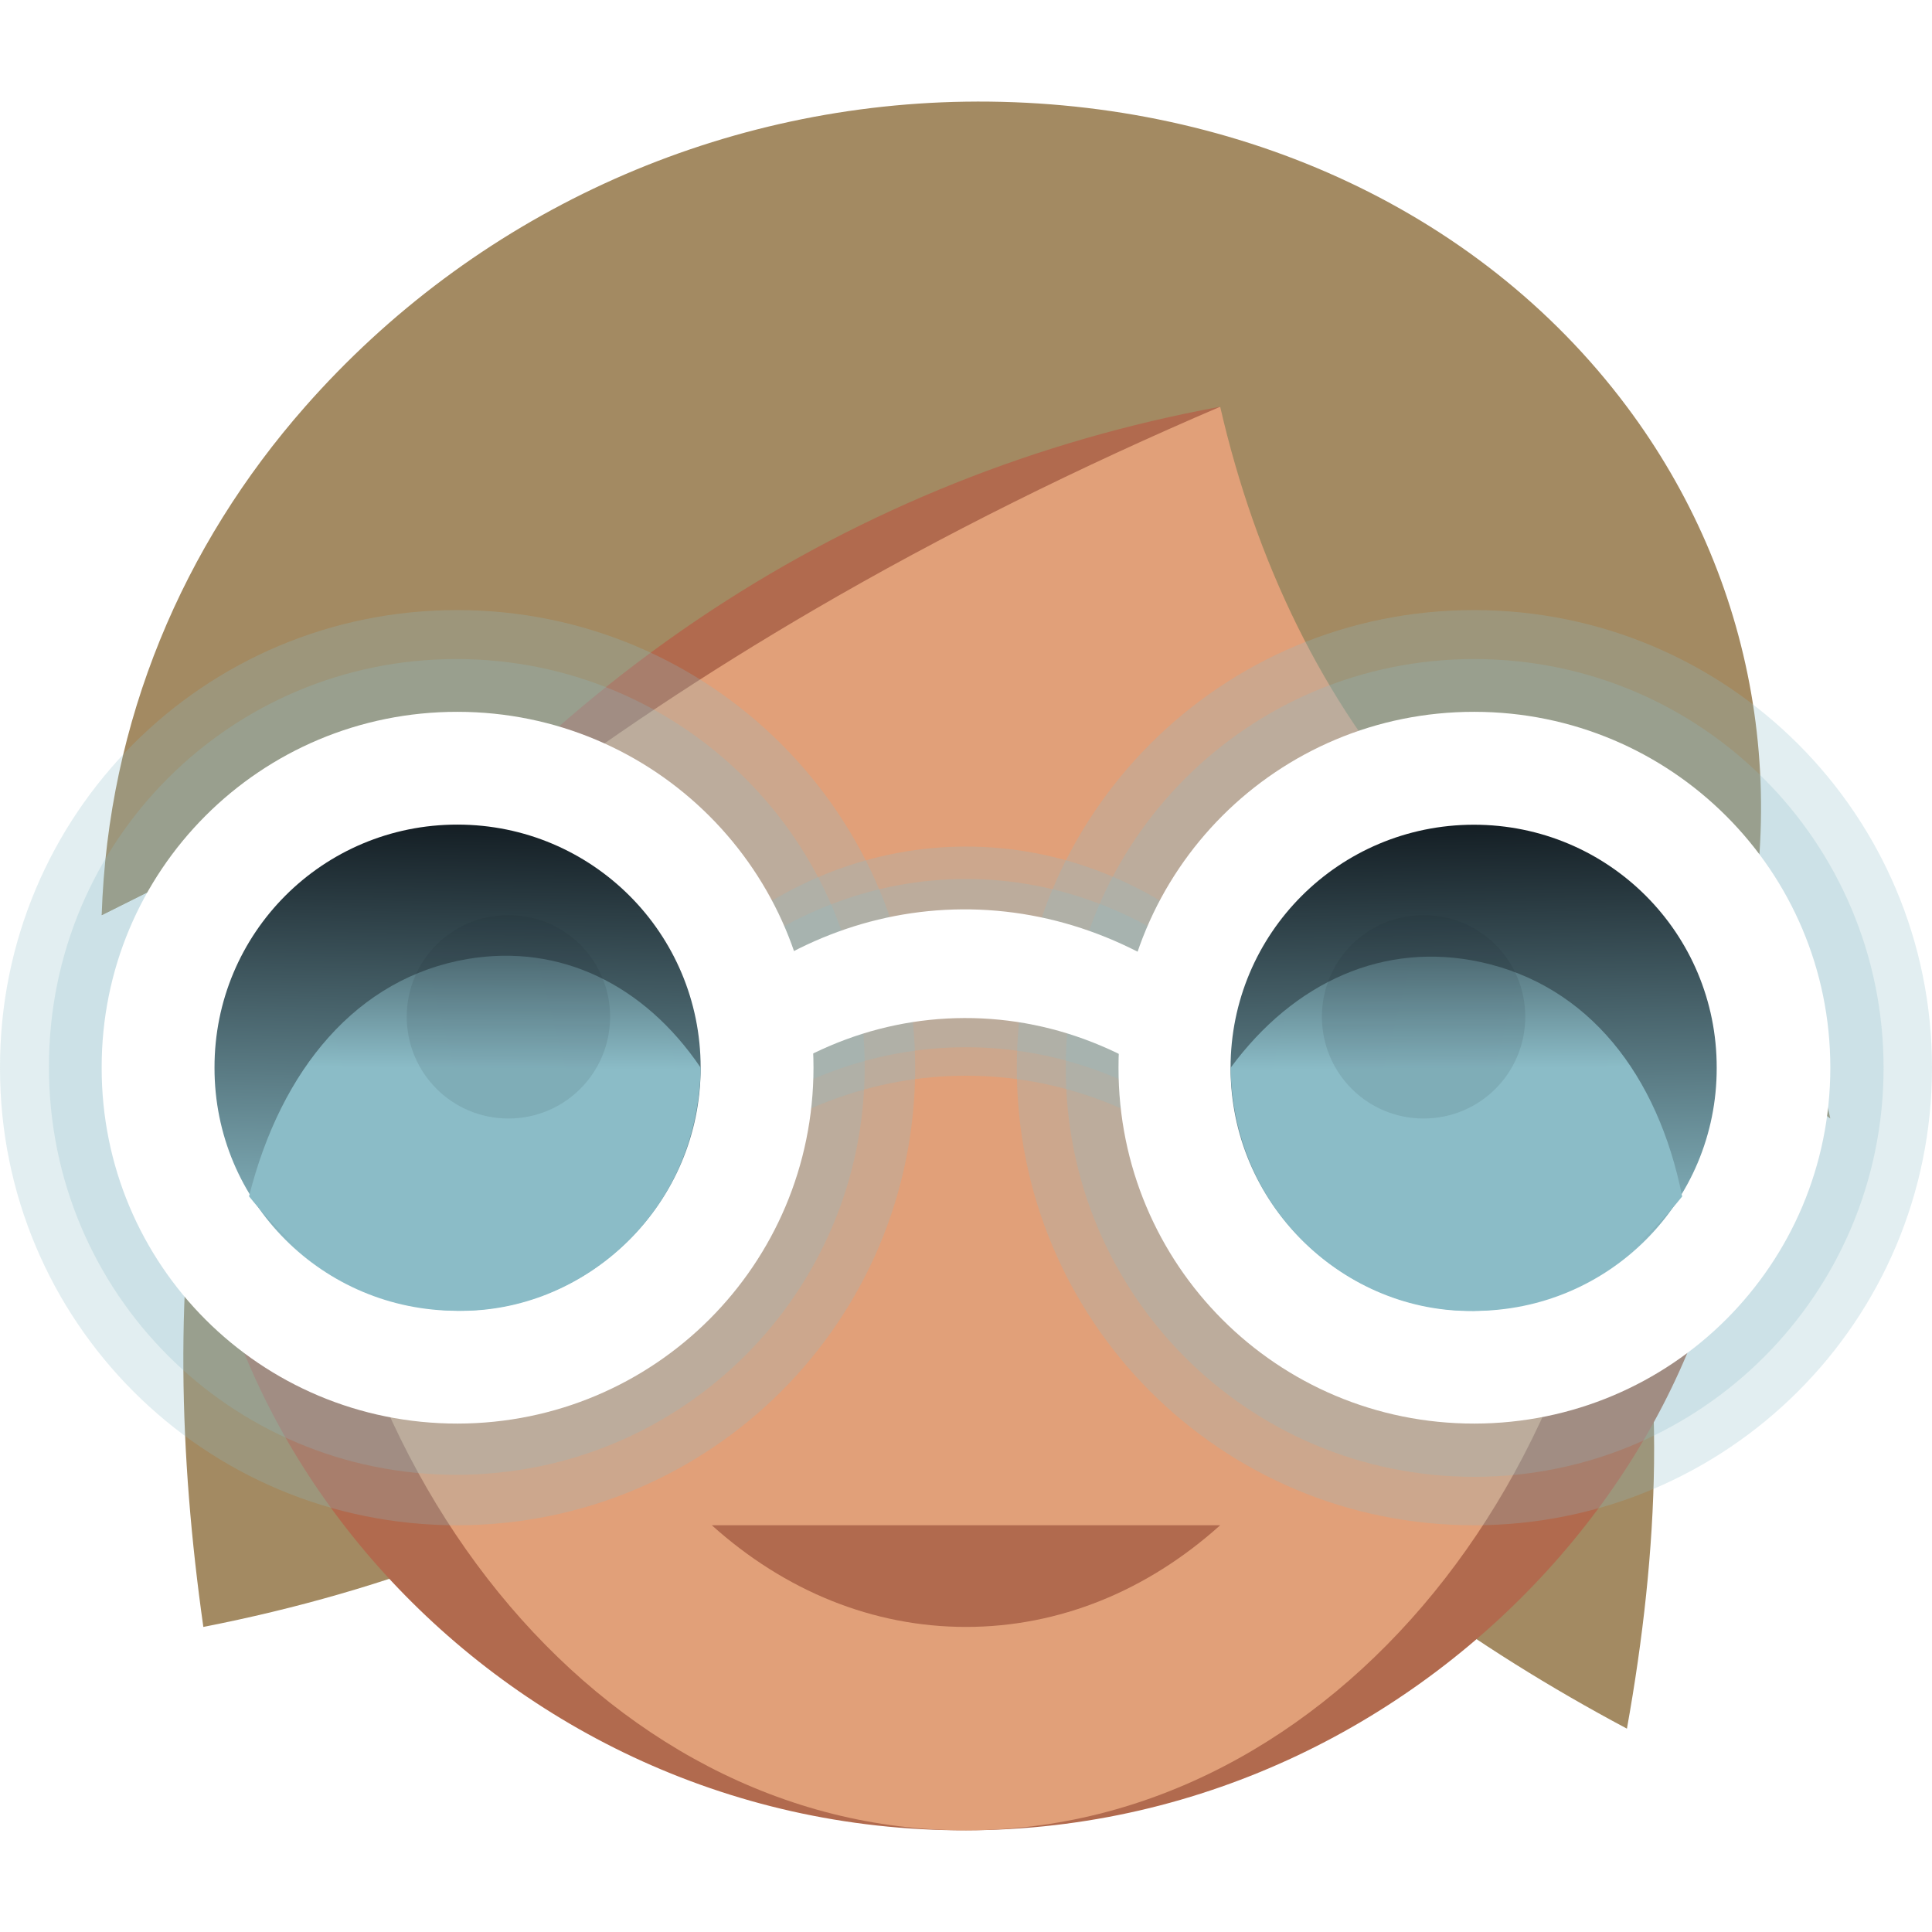
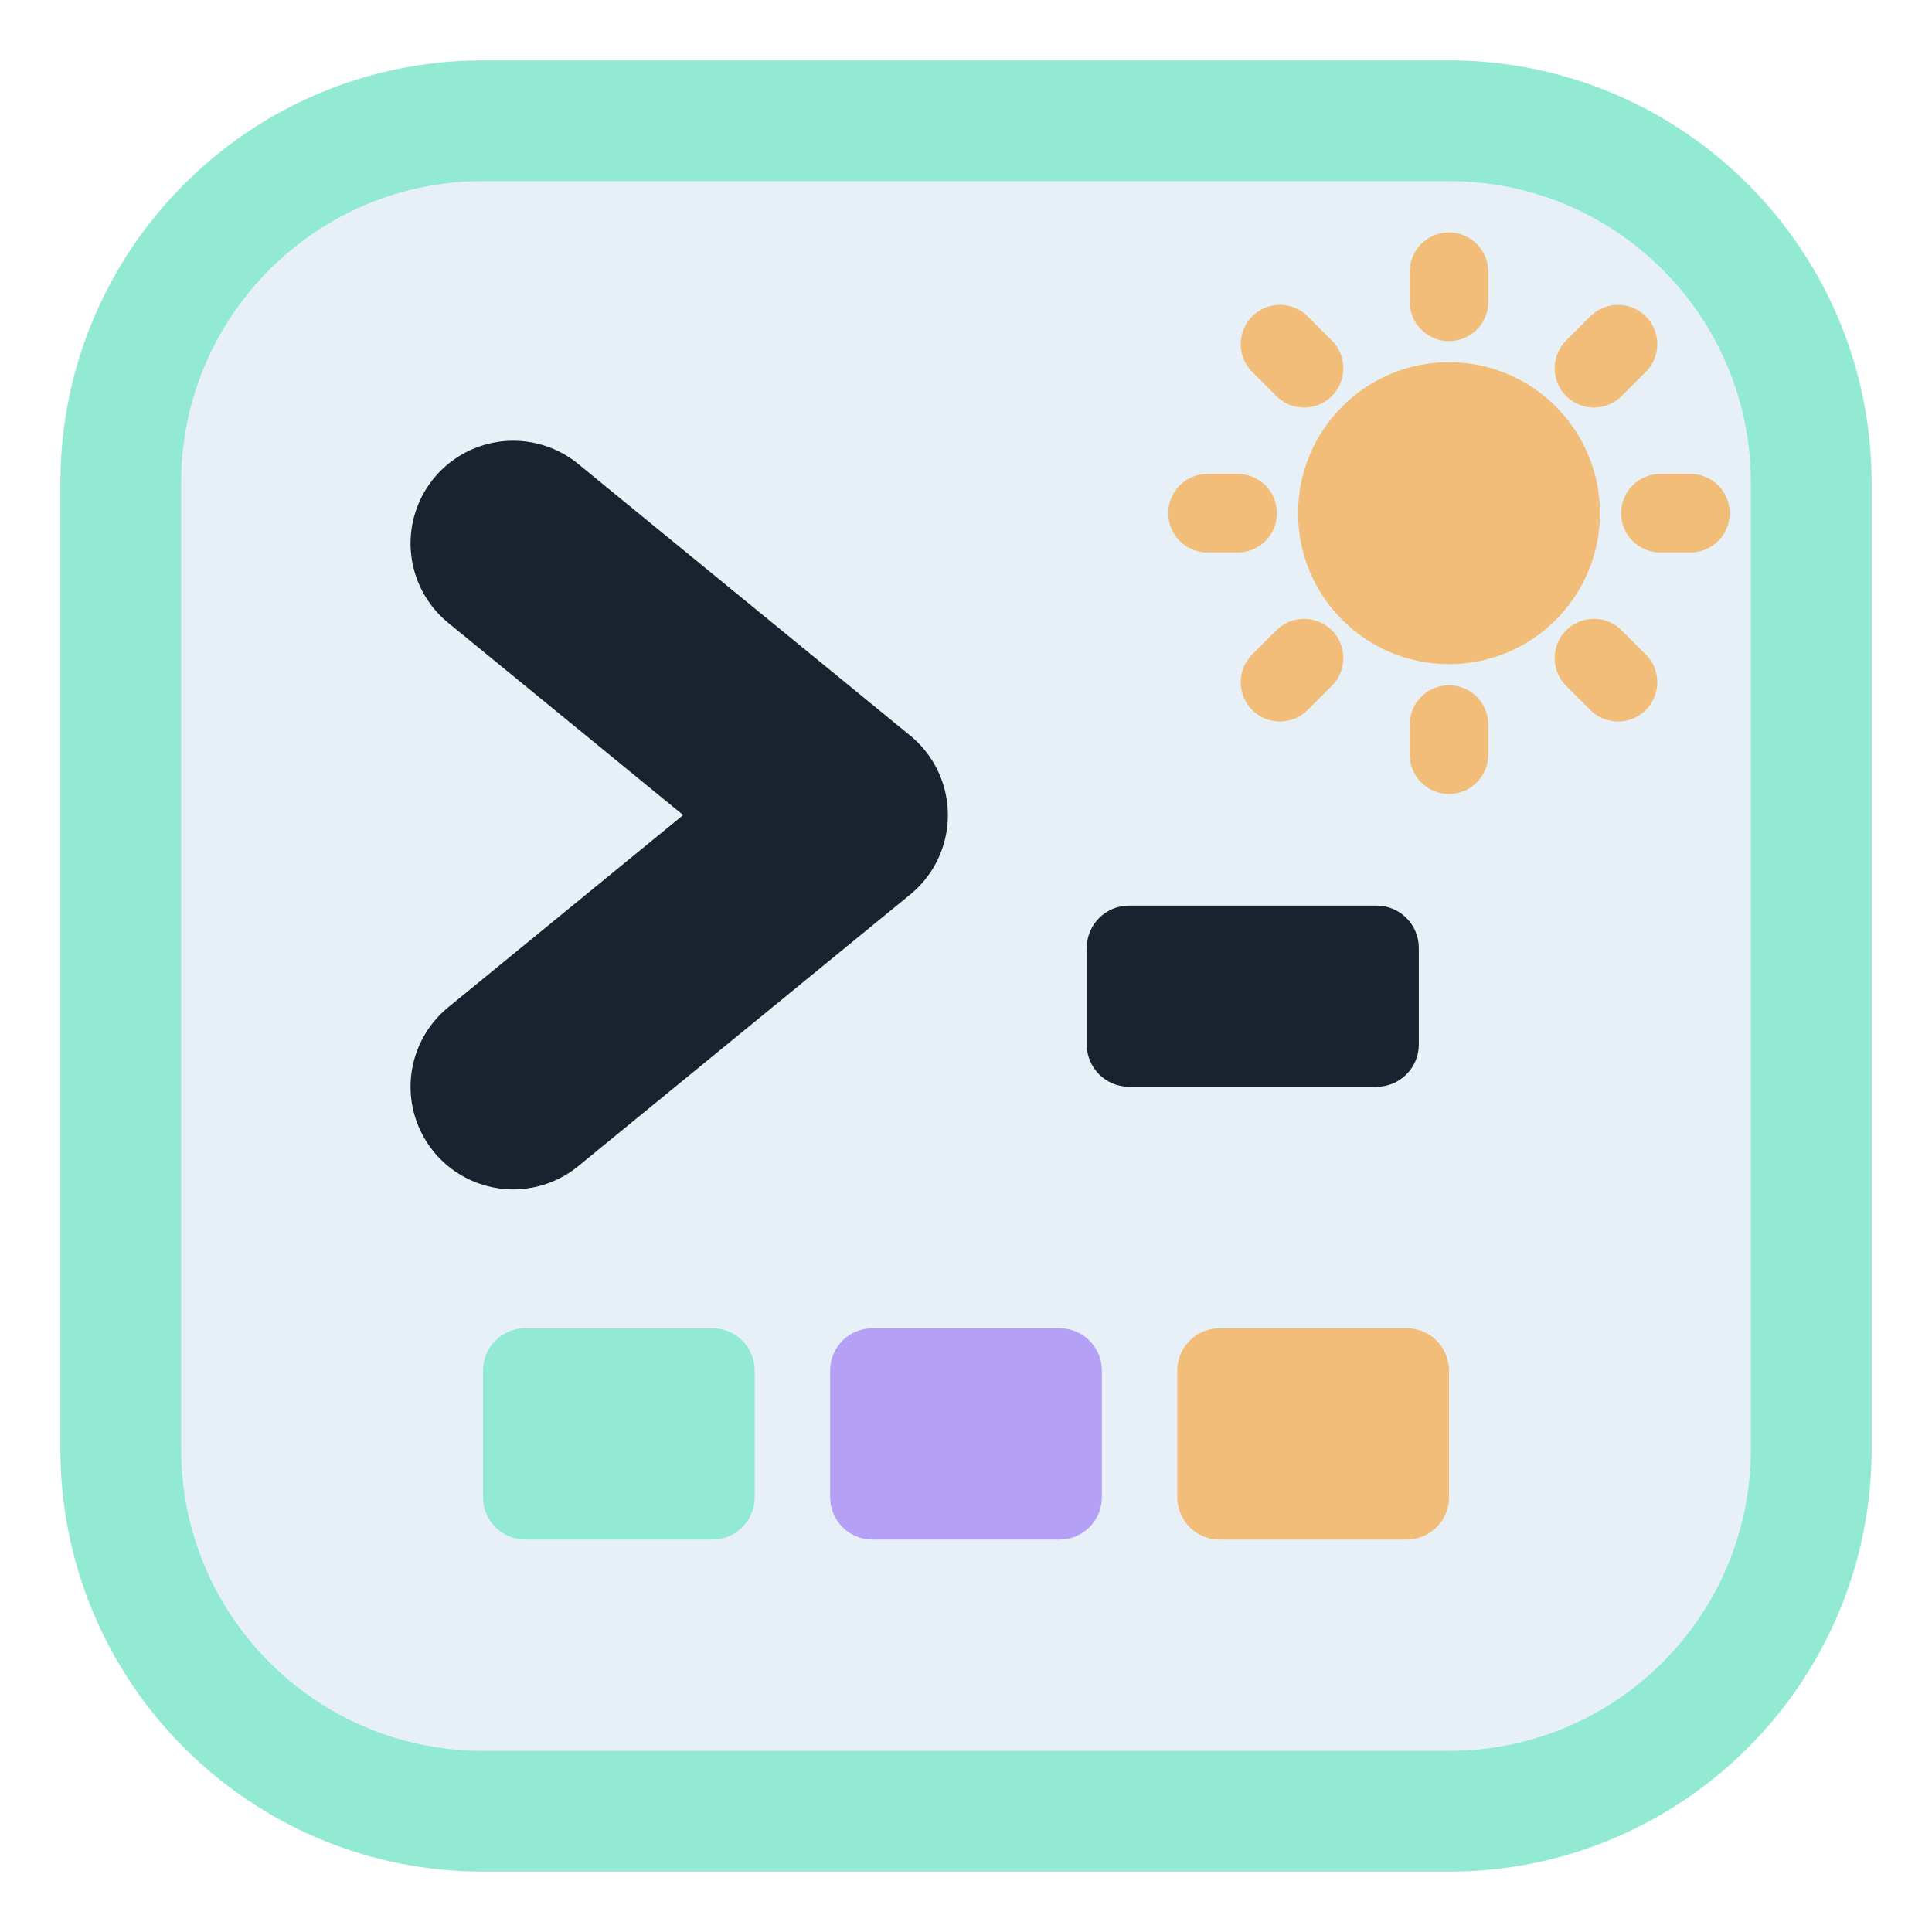
<svg xmlns="http://www.w3.org/2000/svg" viewBox="0 0 32 32">
-   <defs>
-     <linearGradient x1="7.579" y1="13.474" x2="7.433" y2="20.898" id="gradient8402" gradientUnits="userSpaceOnUse">
-       <stop offset="0%" stop-color="rgb(20,30,36)" />
-       <stop offset="100%" stop-color="rgb(225,160,121)" />
-     </linearGradient>
-     <linearGradient x1="7.579" y1="13.474" x2="7.55" y2="17.696" id="gradient8403" gradientUnits="userSpaceOnUse">
-       <stop offset="0%" stop-color="rgb(20,30,36)" />
-       <stop offset="100%" stop-color="rgb(225,160,121)" />
-     </linearGradient>
-     <linearGradient x1="24.408" y1="13.476" x2="24.554" y2="20.901" id="gradient8404" gradientUnits="userSpaceOnUse">
-       <stop offset="0%" stop-color="rgb(20,30,36)" />
-       <stop offset="100%" stop-color="rgb(225,160,121)" />
-     </linearGradient>
-     <linearGradient x1="24.408" y1="13.476" x2="24.437" y2="17.698" id="gradient8405" gradientUnits="userSpaceOnUse">
-       <stop offset="0%" stop-color="rgb(20,30,36)" />
-       <stop offset="100%" stop-color="rgb(225,160,121)" />
-     </linearGradient>
-     <linearGradient x1="7.579" y1="13.658" x2="7.439" y2="20.758" id="gradient8409" gradientUnits="userSpaceOnUse">
-       <stop offset="0%" stop-color="rgb(20,30,36)" />
-       <stop offset="100%" stop-color="rgb(139,188,199)" />
-     </linearGradient>
-     <linearGradient x1="7.579" y1="13.658" x2="7.551" y2="17.696" id="gradient8410" gradientUnits="userSpaceOnUse">
-       <stop offset="0%" stop-color="rgb(20,30,36)" />
-       <stop offset="100%" stop-color="rgb(139,188,199)" />
-     </linearGradient>
-     <linearGradient x1="24.408" y1="13.66" x2="24.547" y2="20.76" id="gradient8411" gradientUnits="userSpaceOnUse">
-       <stop offset="0%" stop-color="rgb(20,30,36)" />
-       <stop offset="100%" stop-color="rgb(139,188,199)" />
-     </linearGradient>
-     <linearGradient x1="24.408" y1="13.66" x2="24.436" y2="17.698" id="gradient8412" gradientUnits="userSpaceOnUse">
-       <stop offset="0%" stop-color="rgb(20,30,36)" />
-       <stop offset="100%" stop-color="rgb(139,188,199)" />
-     </linearGradient>
-   </defs>
-   <g>
-     <path d="M3.368,26.947 C6.421,26.35 9.296,25.255 11.79,23.579 C13.772,22.246 15.503,20.56 16.842,18.526 C17.672,20.406 18.829,22.088 20.21,23.579 C22.099,25.617 24.413,27.282 26.947,28.632 C27.478,25.678 27.614,22.677 26.947,20.21 C26.607,18.95 26.081,17.82 25.263,16.842 C25.818,16.711 26.375,16.726 26.947,16.842 C28.067,17.069 29.24,17.723 30.316,18.526 C29.926,16.781 29.354,15.098 28.632,13.474 C27.415,10.738 25.879,8.207 23.579,6.737 C21.227,5.234 18.214,4.877 15.158,5.053 C12.782,5.189 10.456,5.618 8.421,6.737 C5.393,8.402 3.128,11.486 1.684,15.158 L5.053,13.474 C4.213,15.061 3.68,16.762 3.368,18.526 C2.89,21.236 2.964,24.101 3.368,26.947 Z" fill="rgb(163,138,98)" opacity="1" />
-     <path d="M28.632,16.842 C29.789,23.04 23.951,30.302 16,30.316 C7.982,30.329 2.27,23.148 3.368,16.842 C5.644,3.771 26.414,3.705 28.632,16.842 Z" fill="rgb(177,106,78)" opacity="1" />
-     <path d="M26.947,16.842 C26.976,24.298 22.046,30.315 16,30.316 C9.944,30.317 5.053,24.295 5.053,16.842 C5.053,9.389 9.944,3.367 16,3.368 C22.046,3.37 26.976,9.386 26.947,16.842 Z" fill="rgb(225,160,121)" opacity="1" />
-     <path d="M20.21,6.737 C17.896,7.728 15.64,8.841 13.474,10.105 C11.725,11.126 10.034,12.243 8.421,13.474 C8.663,11.669 9.228,9.963 10.105,8.421 C10.95,6.936 12.032,5.625 13.474,5.053 C15.547,4.229 18.092,4.906 20.21,6.737 Z" fill="rgb(177,106,78)" opacity="1" />
-     <path d="M11.79,25.263 L20.21,25.263 C18.998,26.353 17.54,26.947 16,26.947 C14.46,26.947 13.002,26.353 11.79,25.263 Z" fill="rgb(177,106,78)" opacity="1" />
-     <path d="M28.632,16.842 C26.649,16.158 24.94,14.985 23.579,13.474 C21.908,11.62 20.798,9.295 20.21,6.737 C17.166,7.296 14.321,8.442 11.79,10.105 C9.132,11.851 6.863,14.137 5.053,16.842 L5.053,13.474 L1.684,15.158 C1.79,11.933 3.033,9.032 5.053,6.737 C7.841,3.568 11.805,1.747 15.991,1.684 C20.337,1.619 24.455,3.404 26.947,6.737 C29.048,9.546 29.769,13.196 28.632,16.842 Z" fill="rgb(163,138,98)" opacity="1" />
-     <path d="M0,0 L32,0 L32,32 L0,32 L0,0 Z" fill="transparent" opacity="1" />
-   </g>
-   <g>
-     <path d="M11.79,15.63 C13.018,14.587 14.472,14.022 16,14.022 C17.527,14.022 18.982,14.587 20.21,15.63 L20.21,19.368 C18.97,18.36 17.518,17.817 16,17.817 C14.482,17.817 13.03,18.36 11.79,19.368 L11.79,15.63 Z" fill="rgb(139,188,199)" opacity="0.25" />
-     <path d="M11.79,16.168 C13.018,15.124 14.472,14.559 16,14.559 C17.527,14.559 18.982,15.124 20.21,16.168 L20.21,18.897 C18.97,17.889 17.518,17.346 16,17.346 C14.482,17.346 13.03,17.889 11.79,18.897 L11.79,16.168 Z" fill="rgb(139,188,199)" opacity="0.25" />
-     <path d="M0,17.684 C-0.006,13.49 3.375,10.101 7.579,10.105 C11.772,10.11 15.158,13.492 15.158,17.684 C15.158,21.876 11.772,25.259 7.579,25.263 C3.375,25.268 -0.006,21.878 0,17.684 Z" fill="rgb(139,188,199)" opacity="0.25" />
-     <path d="M0.811,17.671 C0.805,13.933 3.819,10.912 7.566,10.916 C11.303,10.92 14.322,13.935 14.322,17.671 C14.322,21.408 11.303,24.423 7.566,24.427 C3.819,24.431 0.805,21.41 0.811,17.671 Z" fill="rgb(139,188,199)" opacity="0.25" />
-     <path d="M16.842,17.684 C16.836,13.49 20.218,10.101 24.421,10.105 C28.614,10.11 32,13.492 32,17.684 C32,21.876 28.614,25.259 24.421,25.263 C20.218,25.268 16.836,21.878 16.842,17.684 Z" fill="rgb(139,188,199)" opacity="0.25" />
-     <path d="M17.653,17.688 C17.647,13.941 20.669,10.912 24.425,10.916 C28.172,10.92 31.198,13.943 31.198,17.688 C31.198,21.434 28.172,24.457 24.425,24.461 C20.669,24.465 17.647,21.436 17.653,17.688 Z" fill="rgb(139,188,199)" opacity="0.25" />
-   </g>
-   <g>
-     <path d="M3.368,17.684 C3.365,15.354 5.244,13.471 7.579,13.474 C9.908,13.476 11.79,15.355 11.79,17.684 C11.79,20.013 9.908,21.892 7.579,21.895 C5.244,21.897 3.365,20.014 3.368,17.684 Z" fill="url(#gradient8402)" opacity="1" />
-     <path d="M11.79,17.684 C11.769,18.866 11.306,19.927 10.521,20.699 C9.732,21.474 8.67,21.913 7.579,21.895 C6.214,21.871 4.933,21.128 3.966,19.912 C4.52,17.711 5.839,16.124 7.758,15.801 C9.343,15.534 10.808,16.235 11.79,17.684 Z" fill="url(#gradient8403)" opacity="1" />
-     <path d="M28.618,17.686 C28.622,15.357 26.743,13.473 24.408,13.476 C22.078,13.479 20.197,15.358 20.197,17.686 C20.197,20.015 22.078,21.895 24.408,21.897 C26.743,21.9 28.622,20.017 28.618,17.686 Z" fill="url(#gradient8404)" opacity="1" />
-     <path d="M20.197,17.686 C20.218,18.869 20.681,19.929 21.466,20.701 C22.255,21.476 23.316,21.916 24.408,21.897 C25.773,21.874 27.054,21.13 28.02,19.915 C27.599,17.807 26.396,16.26 24.531,15.855 C22.86,15.492 21.298,16.193 20.197,17.686 Z" fill="url(#gradient8405)" opacity="1" />
-     <path d="M11.79,16.675 C12.992,15.636 14.427,15.073 15.932,15.062 C17.478,15.051 18.957,15.622 20.21,16.675 L20.21,18.637 C19.007,17.488 17.536,16.857 15.971,16.862 C14.424,16.867 12.971,17.495 11.79,18.637 L11.79,16.675 Z" fill="rgb(255,255,255)" opacity="1" />
-     <path d="M1.684,17.684 C1.679,14.422 4.309,11.786 7.579,11.79 C10.84,11.793 13.474,14.424 13.474,17.684 C13.474,20.945 10.84,23.575 7.579,23.579 C4.309,23.582 1.679,20.946 1.684,17.684 Z" fill="rgb(255,255,255)" opacity="1" />
-     <path d="M18.526,17.684 C18.522,14.422 21.152,11.786 24.421,11.79 C27.682,11.793 30.316,14.424 30.316,17.684 C30.316,20.945 27.682,23.575 24.421,23.579 C21.152,23.582 18.522,20.946 18.526,17.684 Z" fill="rgb(255,255,255)" opacity="1" />
-     <path d="M3.553,17.684 C3.549,15.456 5.346,13.655 7.579,13.658 C9.806,13.66 11.605,15.457 11.605,17.684 C11.605,19.911 9.806,21.708 7.579,21.711 C5.346,21.713 3.549,19.912 3.553,17.684 Z" fill="url(#gradient8409)" opacity="1" />
-     <path d="M11.605,17.684 C11.586,18.815 11.143,19.829 10.392,20.567 C9.637,21.308 8.623,21.729 7.579,21.711 C6.274,21.688 5.049,20.977 4.125,19.815 C4.654,17.71 5.915,16.192 7.75,15.883 C9.266,15.628 10.667,16.299 11.605,17.684 Z" fill="url(#gradient8410)" opacity="1" />
-     <path d="M28.434,17.687 C28.438,15.458 26.641,13.658 24.408,13.66 C22.18,13.663 20.382,15.46 20.382,17.687 C20.382,19.914 22.18,21.71 24.408,21.713 C26.641,21.715 28.438,19.915 28.434,17.687 Z" fill="url(#gradient8411)" opacity="1" />
-     <path d="M20.382,17.687 C20.401,18.817 20.844,19.831 21.595,20.569 C22.349,21.311 23.364,21.731 24.408,21.713 C25.713,21.691 26.938,20.979 27.862,19.817 C27.46,17.801 26.309,16.323 24.525,15.935 C22.928,15.588 21.434,16.258 20.382,17.687 Z" fill="url(#gradient8412)" opacity="1" />
-   </g>
-   <g>
-     <path d="M8.421,15.158 C9.353,15.156 10.106,15.908 10.105,16.842 C10.104,17.774 9.353,18.526 8.421,18.526 C7.489,18.526 6.738,17.774 6.737,16.842 C6.736,15.908 7.489,15.156 8.421,15.158 Z" fill="rgb(20,30,36)" opacity="0.1" />
-     <path d="M23.579,15.158 C24.511,15.156 25.264,15.908 25.263,16.842 C25.262,17.774 24.511,18.526 23.579,18.526 C22.647,18.526 21.896,17.774 21.895,16.842 C21.894,15.908 22.647,15.156 23.579,15.158 Z" fill="rgb(20,30,36)" opacity="0.1" />
-   </g>
+   <rect x="2" y="2" width="28" height="28" rx="6" fill="#e7f0f6" stroke="#91ead1" stroke-width="2" />
+   <path d="M8.5 9 14 13.5 8.5 18" fill="none" stroke="#18232f" stroke-width="3.4" stroke-linecap="round" stroke-linejoin="round" />
+   <rect x="18" y="15" width="5.5" height="3" rx=".7" fill="#18232f" />
+   <circle cx="24" cy="8.5" r="2.5" fill="#f2bd79" />
+   <path d="M24 4.5v.5m0 7v.5m-4-4h.5m7 0h.5m-6.8-2.8.4.4m4.8 4.8.4.4m0-5.6-.4.4m-4.8 4.8-.4.4" fill="none" stroke="#f2bd79" stroke-width="1.3" stroke-linecap="round" />
+   <rect x="8" y="22" width="4.5" height="3.5" rx=".7" fill="#91ead1" />
+   <rect x="13.75" y="22" width="4.5" height="3.5" rx=".7" fill="#b4a1f5" />
+   <rect x="19.5" y="22" width="4.5" height="3.5" rx=".7" fill="#f2bd79" />
</svg>
